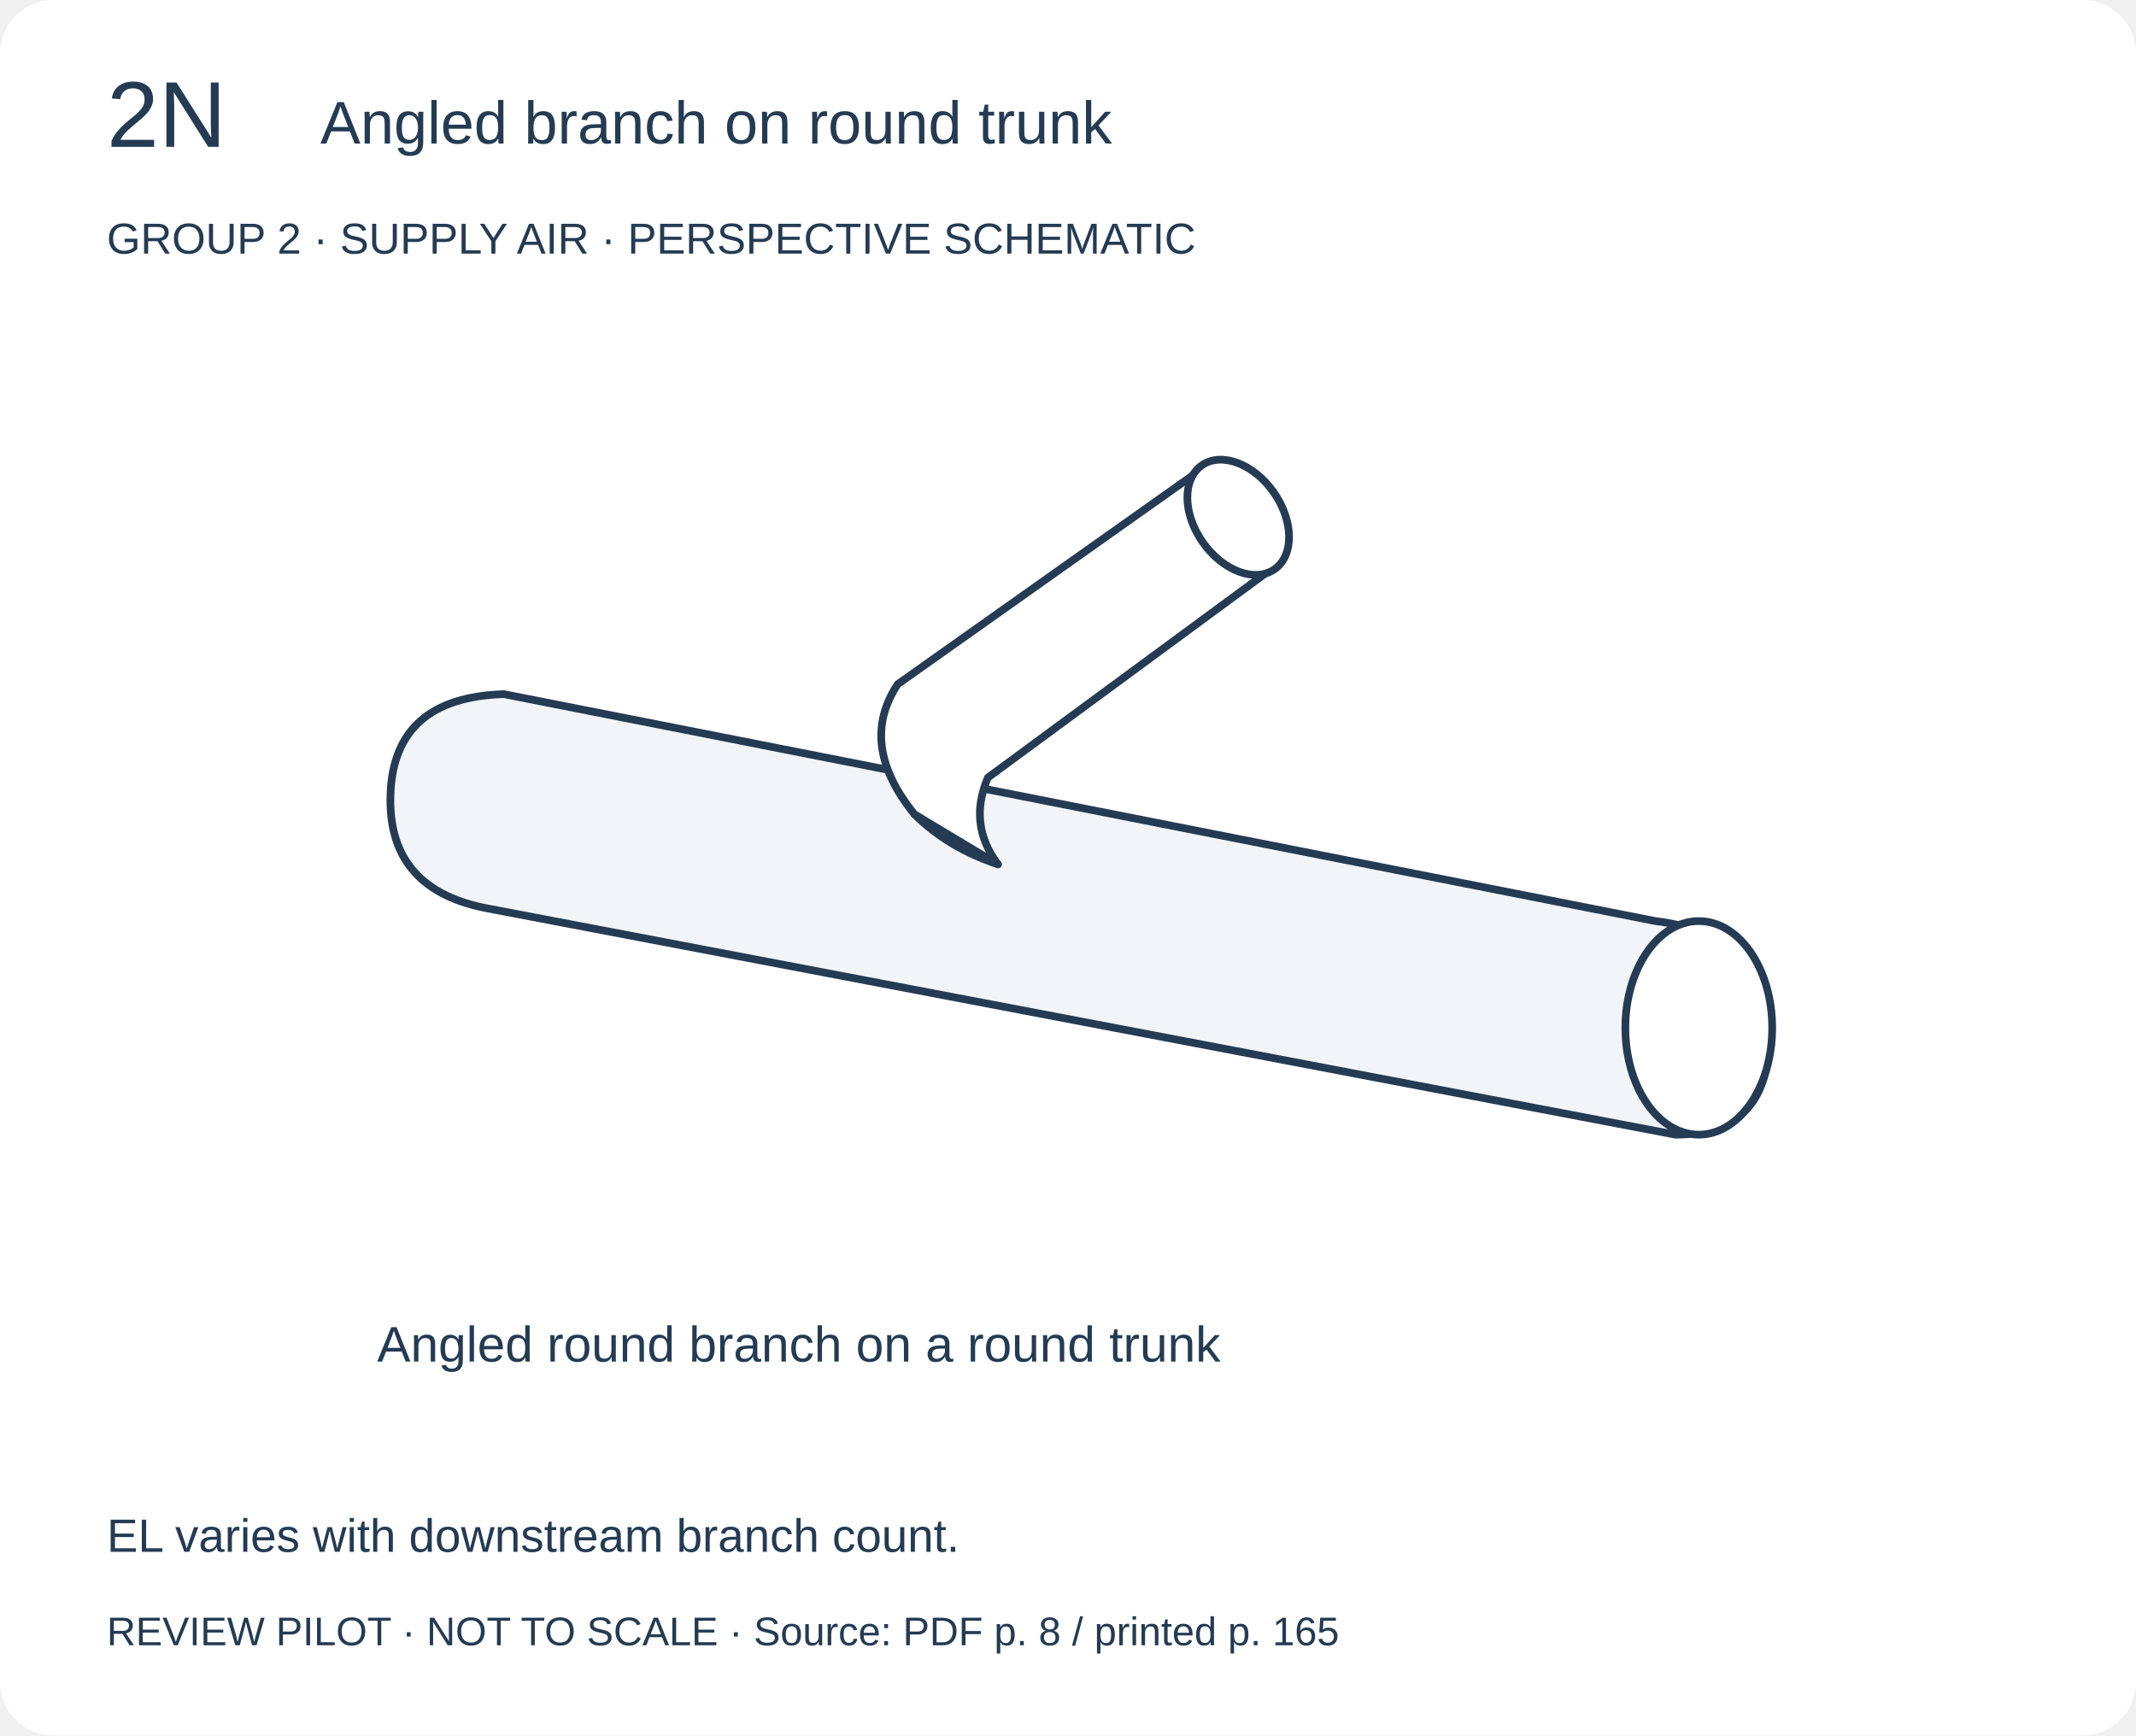
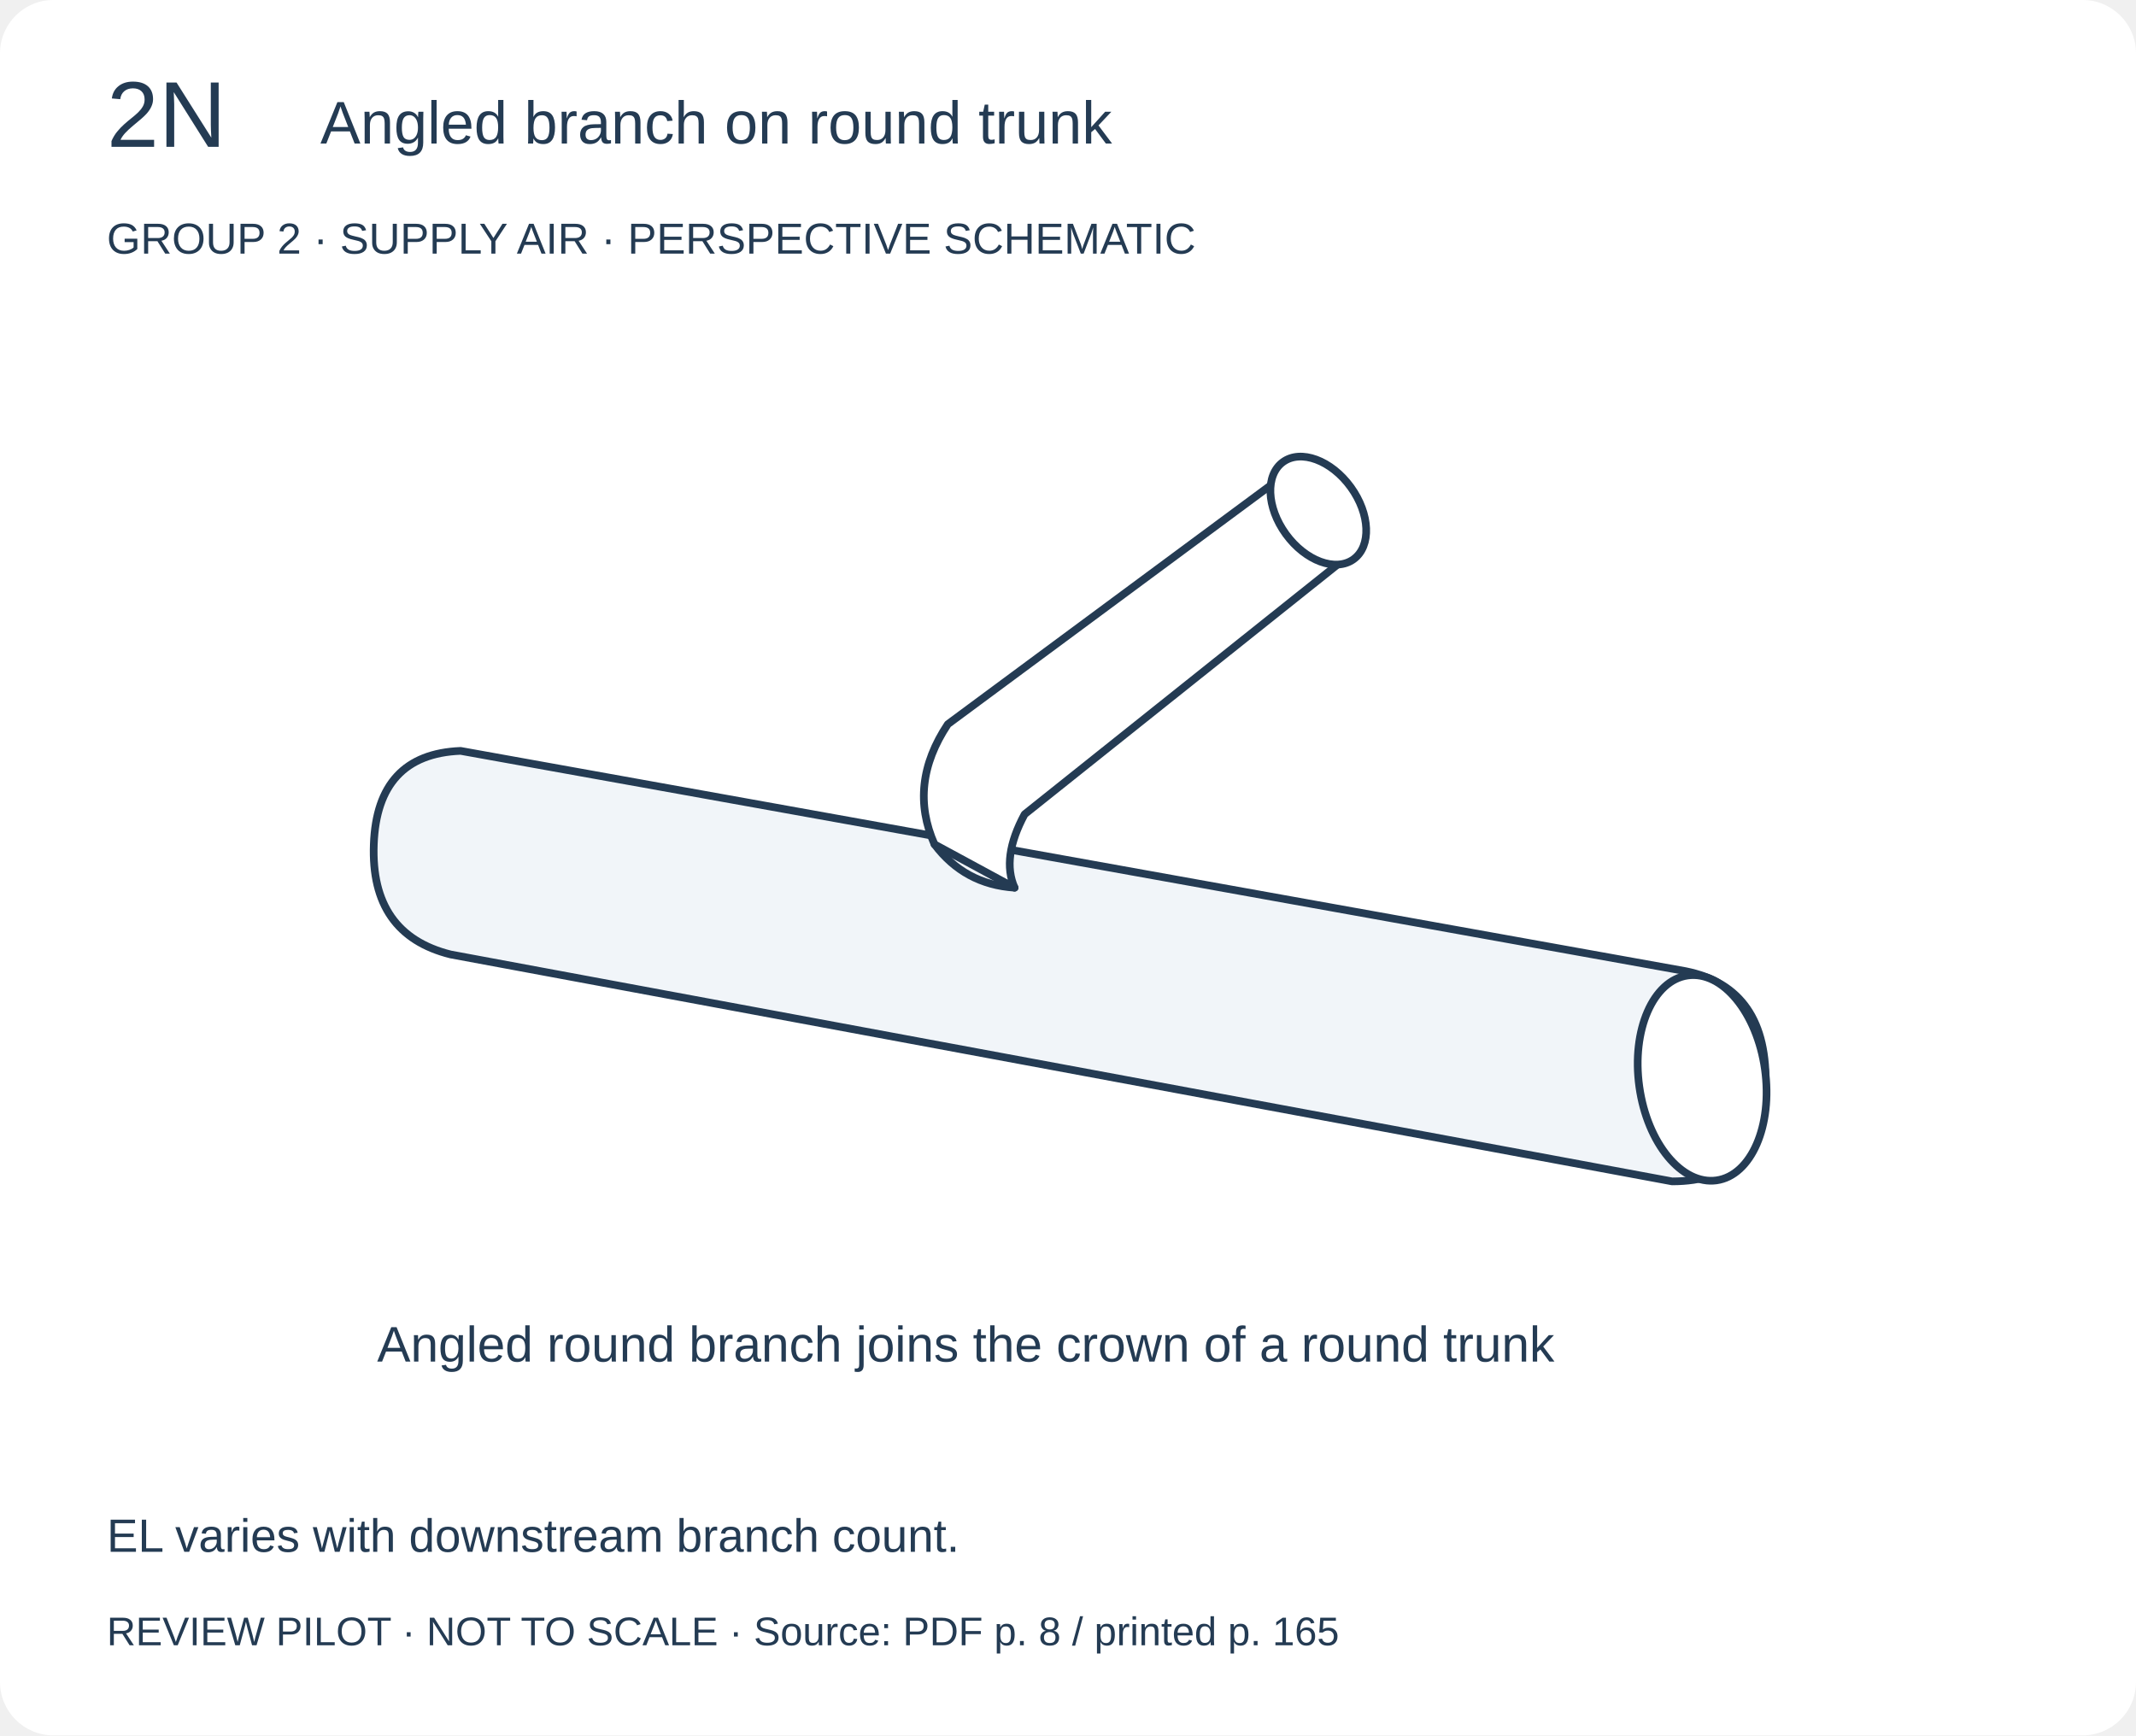
<svg xmlns="http://www.w3.org/2000/svg" width="640" height="520" viewBox="0 0 640 520" role="img" aria-labelledby="title desc">
  <defs>
    <marker id="arrow" markerWidth="8" markerHeight="6" refX="7" refY="3" orient="auto">
      <path d="M0 0L8 3L0 6Z" fill="#64748b" />
    </marker>
  </defs>
  <style>text{font-family:Arial,sans-serif;fill:#243b53;stroke:none}path,ellipse{stroke-linejoin:round;stroke-linecap:round}</style>
  <rect width="640" height="520" rx="16" fill="white" />
  <text x="32" y="44" font-size="28">2N</text>
  <text x="96" y="43" font-size="18">Angled branch on round trunk</text>
  <text x="32" y="76" font-size="13">GROUP 2 · SUPPLY AIR · PERSPECTIVE SCHEMATIC</text>
  <g stroke="#243b53" stroke-width="2.3" fill="none">
-     <path d="M151 208L496 276Q529 280 530 309Q531 340 502 340L145 272Q116 266 117 238Q118 209 151 208Z" fill="#f1f5f9" />
-     <ellipse cx="509" cy="308" rx="22" ry="32" fill="white" />
-     <path d="M274 244Q257 223 269 205L358 142L383 169L296 233Q290 247 299 259Z" fill="white" />
-     <path d="M274 244Q284 254 299 259" fill="none" />
-     <ellipse cx="371" cy="155" rx="13" ry="19" transform="rotate(-35 371 155)" fill="white" />
-     <text x="113" y="408" font-size="15">Angled round branch on a round trunk</text>
+     <path d="M138 225L505 291Q530 296 529 326Q528 354 501 354L135 286Q111 280 112 253Q113 226 138 225Z" fill="#f1f5f9" />
+     <ellipse cx="510" cy="323" rx="19" ry="31" transform="rotate(-8 510 323)" fill="white" />
+     <path d="M280 253Q272 235 284 217L384 143Q394 137 403 146Q411 155 406 165L307 244Q300 257 304 266Z" fill="white" />
+     <ellipse cx="395" cy="153" rx="12" ry="18" transform="rotate(-36 395 153)" fill="white" />
+     <path d="M280 253Q289 265 304 266" fill="none" />
+     <text x="113" y="408" font-size="15">Angled round branch joins the crown of a round trunk</text>
  </g>
  <text x="32" y="465" font-size="14">EL varies with downstream branch count.</text>
  <text x="32" y="493" font-size="12">REVIEW PILOT · NOT TO SCALE · Source: PDF p. 8 / printed p. 165</text>
</svg>
